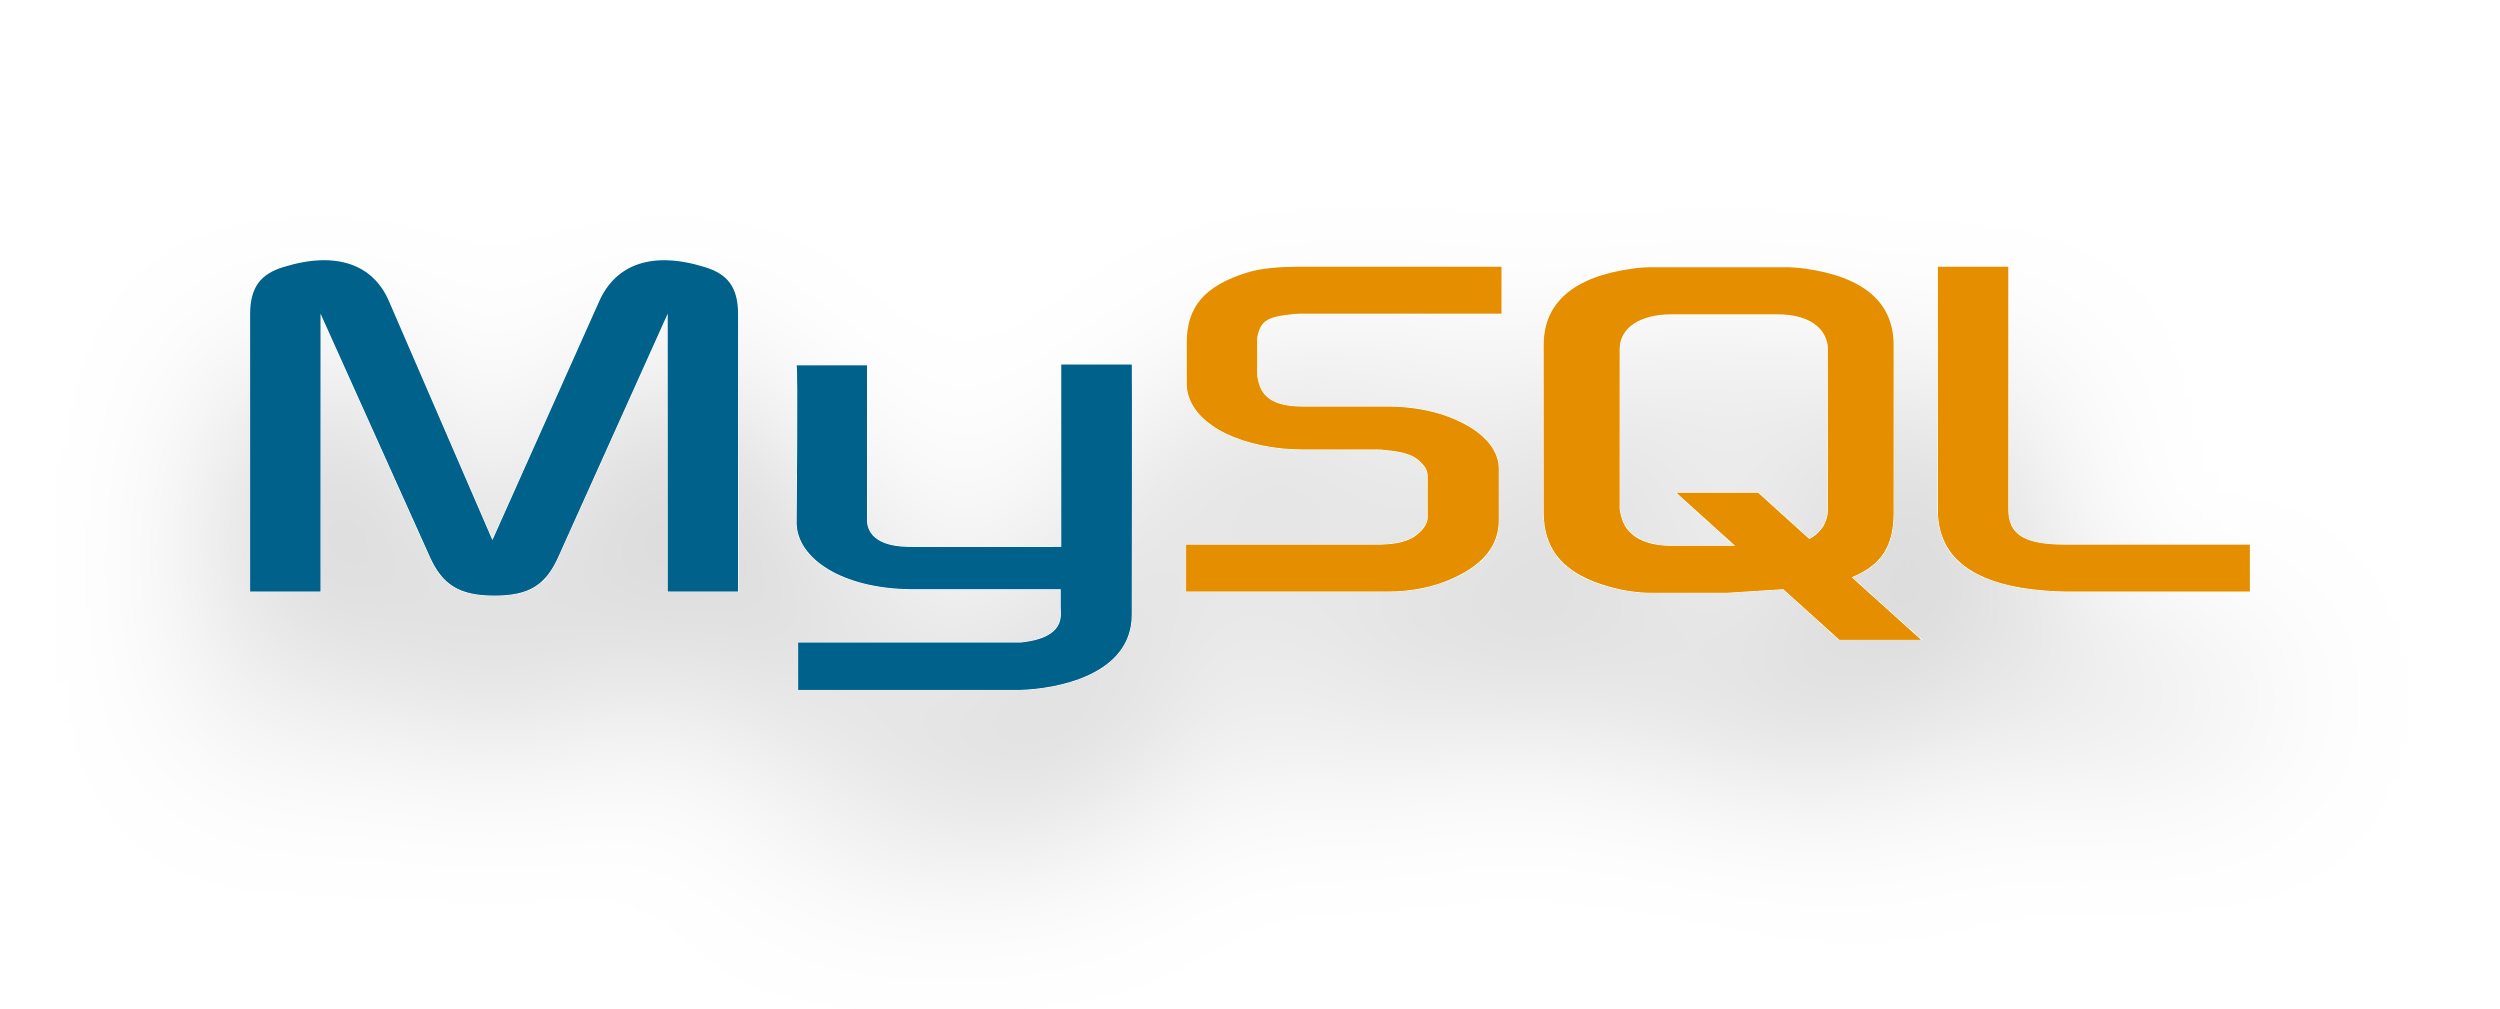
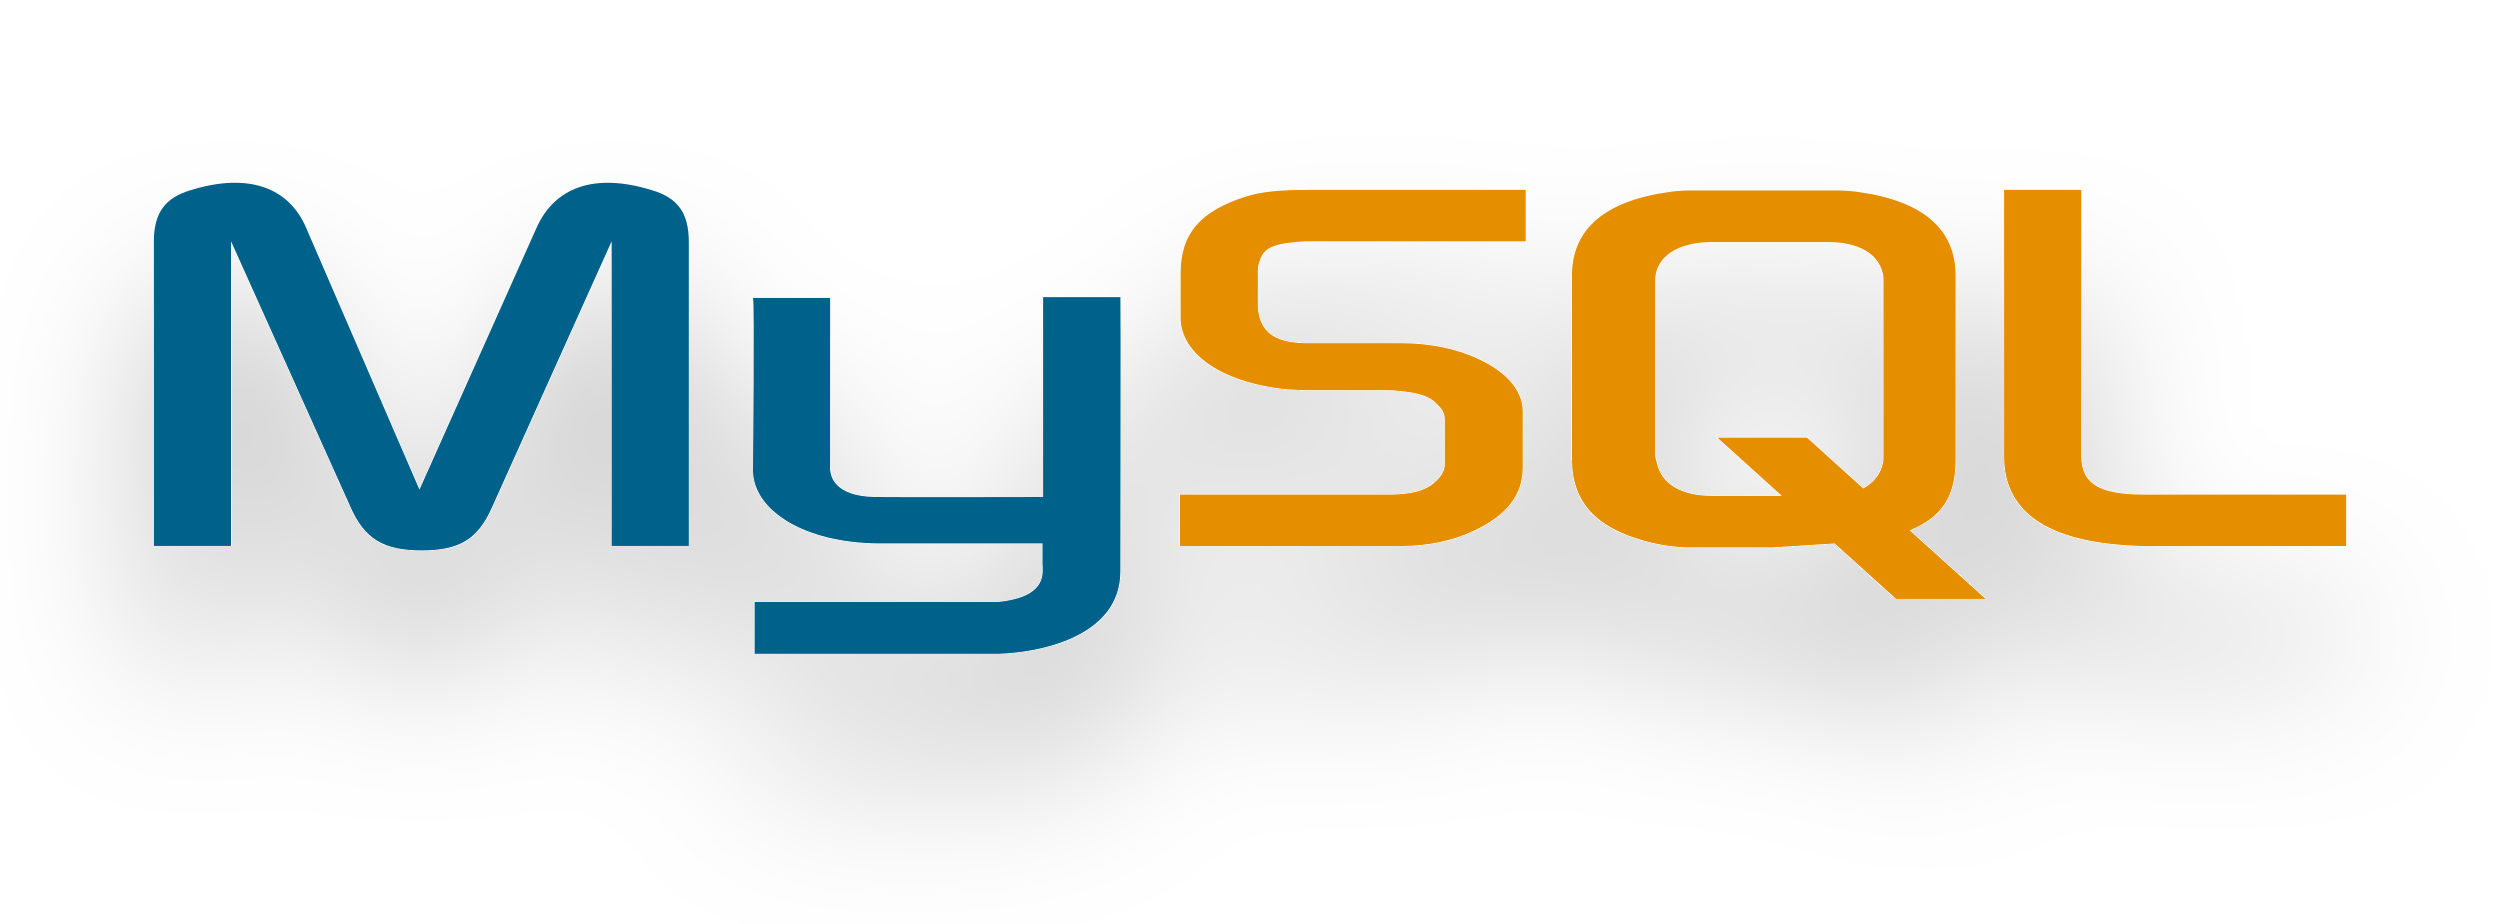
- <svg xmlns="http://www.w3.org/2000/svg" width="57" height="23" viewBox="0 0 57 23" fill="none">
-   <g filter="url(#filter0_d_565_3084)">
-     <path d="M5.703 13.487H7.308V7.15L9.792 12.675C10.085 13.343 10.486 13.58 11.274 13.58C12.061 13.58 12.447 13.343 12.739 12.675L15.224 7.15V13.487H16.828V7.161C16.828 6.543 16.582 6.245 16.072 6.091C14.853 5.71 14.035 6.039 13.665 6.863L11.227 12.315L8.866 6.862C8.511 6.039 7.678 5.71 6.459 6.09C5.95 6.245 5.703 6.543 5.703 7.16L5.703 13.487ZM18.163 8.329H19.768V11.82C19.753 12.009 19.828 12.455 20.707 12.469C21.156 12.476 24.169 12.469 24.197 12.469V8.311H25.805C25.813 8.311 25.804 13.981 25.804 14.004C25.812 15.403 24.069 15.706 23.265 15.73H18.198V14.65C18.207 14.65 23.262 14.651 23.274 14.65C24.307 14.541 24.185 14.027 24.185 13.855V13.434H20.774C19.188 13.419 18.177 12.727 18.164 11.93C18.163 11.857 18.198 8.364 18.163 8.329Z" fill="#00618A" />
-     <path d="M27.043 13.487H31.657C32.197 13.487 32.722 13.374 33.138 13.179C33.832 12.86 34.172 12.428 34.172 11.862V10.689C34.172 10.226 33.786 9.794 33.03 9.506C32.629 9.352 32.135 9.27 31.656 9.27H29.712C29.064 9.27 28.755 9.075 28.678 8.643C28.663 8.591 28.663 8.55 28.663 8.499V7.768C28.663 7.727 28.663 7.686 28.678 7.634C28.755 7.305 28.925 7.213 29.496 7.161L29.65 7.151H34.234V6.081H29.728C29.08 6.081 28.74 6.122 28.432 6.215C27.475 6.513 27.058 6.986 27.058 7.809V8.745C27.058 9.466 27.876 10.083 29.249 10.227C29.404 10.237 29.558 10.248 29.712 10.248H31.379C31.441 10.248 31.502 10.248 31.549 10.258C32.058 10.299 32.274 10.392 32.428 10.576C32.521 10.669 32.552 10.762 32.552 10.864V11.8C32.552 11.913 32.475 12.057 32.32 12.181C32.182 12.304 31.95 12.387 31.641 12.408L31.471 12.418H27.043V13.487ZM44.184 11.626C44.184 12.726 45.002 13.343 46.652 13.467C46.807 13.477 46.961 13.487 47.115 13.487H51.297V12.418H47.085C46.143 12.418 45.789 12.181 45.789 11.615V6.081H44.184L44.184 11.626ZM35.196 11.681V7.867C35.196 6.898 35.877 6.31 37.222 6.124C37.361 6.104 37.516 6.093 37.655 6.093H40.701C40.856 6.093 40.995 6.104 41.149 6.124C42.495 6.31 43.175 6.897 43.175 7.867V11.681C43.175 12.468 42.886 12.888 42.22 13.162L43.802 14.589H41.938L40.659 13.434L39.371 13.516H37.655C37.361 13.516 37.052 13.475 36.712 13.382C35.691 13.104 35.196 12.568 35.196 11.681ZM36.928 11.588C36.928 11.64 36.943 11.692 36.959 11.754C37.052 12.197 37.47 12.444 38.103 12.444H39.561L38.222 11.235H40.086L41.253 12.29C41.469 12.175 41.61 12 41.66 11.774C41.675 11.723 41.675 11.671 41.675 11.62V7.96C41.675 7.919 41.675 7.867 41.66 7.816C41.567 7.403 41.149 7.167 40.531 7.167H38.103C37.392 7.167 36.928 7.476 36.928 7.96L36.928 11.588Z" fill="#E48E00" />
+ <svg xmlns="http://www.w3.org/2000/svg" width="65" height="24" viewBox="0 0 65 24" fill="none">
+   <g filter="url(#filter0_d_579_911)">
+     <path d="M4 14.195H6.007V6.273L9.112 13.18C9.479 14.016 9.98 14.311 10.964 14.311C11.948 14.311 12.431 14.016 12.797 13.18L15.903 6.273V14.195H17.909V6.286C17.909 5.515 17.6 5.141 16.963 4.949C15.439 4.473 14.417 4.885 13.954 5.914L10.906 12.73L7.955 5.913C7.511 4.885 6.47 4.473 4.945 4.948C4.309 5.141 4 5.514 4 6.286L4 14.195ZM19.578 7.746H21.583V12.111C21.565 12.348 21.659 12.905 22.758 12.922C23.319 12.931 27.086 12.922 27.121 12.922V7.725H29.131C29.141 7.725 29.13 14.813 29.13 14.842C29.14 16.59 26.961 16.97 25.956 16.999H19.621V15.649C19.632 15.649 25.951 15.651 25.967 15.649C27.259 15.512 27.106 14.871 27.105 14.655V14.129H22.842C20.858 14.11 19.594 13.245 19.578 12.248C19.577 12.157 19.622 7.79 19.578 7.746Z" fill="#00618A" />
+     <path d="M30.678 14.196H36.446C37.122 14.196 37.778 14.055 38.298 13.81C39.166 13.412 39.591 12.872 39.591 12.164V10.698C39.591 10.119 39.109 9.578 38.163 9.219C37.662 9.026 37.044 8.924 36.446 8.924H34.015C33.205 8.924 32.819 8.679 32.723 8.139C32.704 8.075 32.704 8.024 32.704 7.959V7.046C32.704 6.995 32.704 6.943 32.723 6.879C32.819 6.467 33.031 6.351 33.745 6.287L33.938 6.274H39.668V4.937H34.035C33.225 4.937 32.8 4.989 32.414 5.104C31.219 5.477 30.697 6.069 30.697 7.098V8.268C30.697 9.168 31.72 9.94 33.437 10.12C33.63 10.132 33.822 10.146 34.015 10.146H36.099C36.176 10.146 36.253 10.146 36.312 10.158C36.948 10.209 37.218 10.326 37.411 10.557C37.527 10.672 37.565 10.789 37.565 10.916V12.087C37.565 12.228 37.469 12.408 37.276 12.563C37.103 12.717 36.813 12.82 36.427 12.846L36.215 12.859H30.678V14.196ZM52.107 11.868C52.107 13.244 53.129 14.015 55.193 14.17C55.386 14.183 55.579 14.196 55.772 14.196H61V12.859H55.734C54.557 12.859 54.113 12.563 54.113 11.855V4.936H52.107L52.107 11.868ZM40.871 11.938V7.169C40.871 5.958 41.722 5.223 43.404 4.991C43.578 4.965 43.771 4.952 43.945 4.952H47.753C47.947 4.952 48.12 4.965 48.313 4.991C49.995 5.223 50.846 5.957 50.846 7.169V11.938C50.846 12.921 50.485 13.447 49.652 13.789L51.629 15.573H49.299L47.7 14.13L46.091 14.232H43.945C43.578 14.232 43.191 14.181 42.766 14.064C41.49 13.717 40.871 13.046 40.871 11.938ZM43.036 11.822C43.036 11.886 43.055 11.951 43.075 12.028C43.191 12.583 43.713 12.892 44.505 12.892H46.328L44.654 11.38H46.984L48.443 12.699C48.713 12.555 48.89 12.336 48.952 12.054C48.971 11.99 48.971 11.925 48.971 11.861V7.286C48.971 7.235 48.971 7.17 48.952 7.105C48.835 6.59 48.313 6.294 47.54 6.294H44.505C43.616 6.294 43.036 6.681 43.036 7.286L43.036 11.822Z" fill="#E48E00" />
  </g>
  <defs>
-     <filter id="filter0_d_565_3084" x="-4" y="-0.248" width="65" height="28.159" filterUnits="userSpaceOnUse" color-interpolation-filters="sRGB">
+     <filter id="filter0_d_579_911" x="0" y="-0.248" width="65" height="29" filterUnits="userSpaceOnUse" color-interpolation-filters="sRGB">
      <feFlood flood-opacity="0" result="BackgroundImageFix" />
      <feColorMatrix in="SourceAlpha" type="matrix" values="0 0 0 0 0 0 0 0 0 0 0 0 0 0 0 0 0 0 127 0" result="hardAlpha" />
      <feOffset dy="3" />
      <feGaussianBlur stdDeviation="2" />
      <feComposite in2="hardAlpha" operator="out" />
      <feColorMatrix type="matrix" values="0 0 0 0 0 0 0 0 0 0 0 0 0 0 0 0 0 0 0.25 0" />
-       <feBlend mode="normal" in2="BackgroundImageFix" result="effect1_dropShadow_565_3084" />
-       <feBlend mode="normal" in="SourceGraphic" in2="effect1_dropShadow_565_3084" result="shape" />
+       <feBlend mode="normal" in2="BackgroundImageFix" result="effect1_dropShadow_579_911" />
+       <feBlend mode="normal" in="SourceGraphic" in2="effect1_dropShadow_579_911" result="shape" />
    </filter>
  </defs>
</svg>
